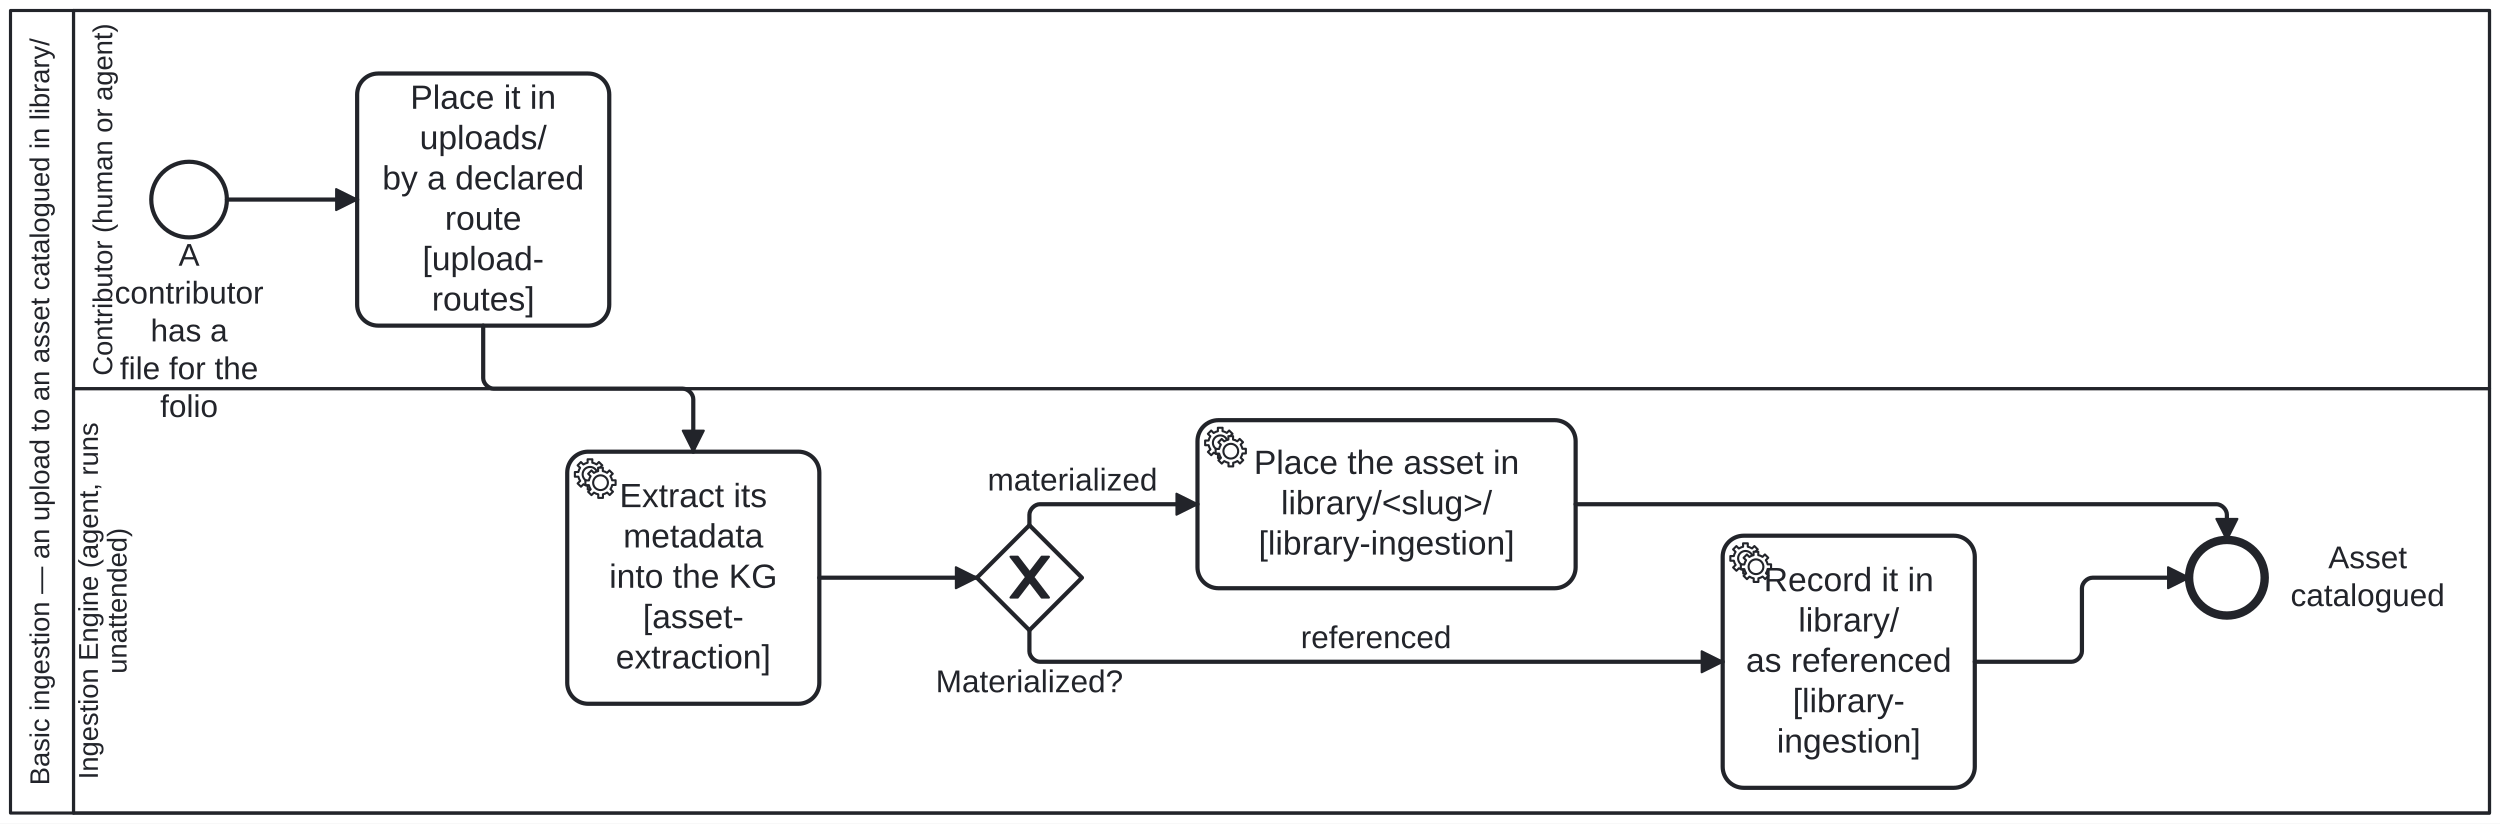
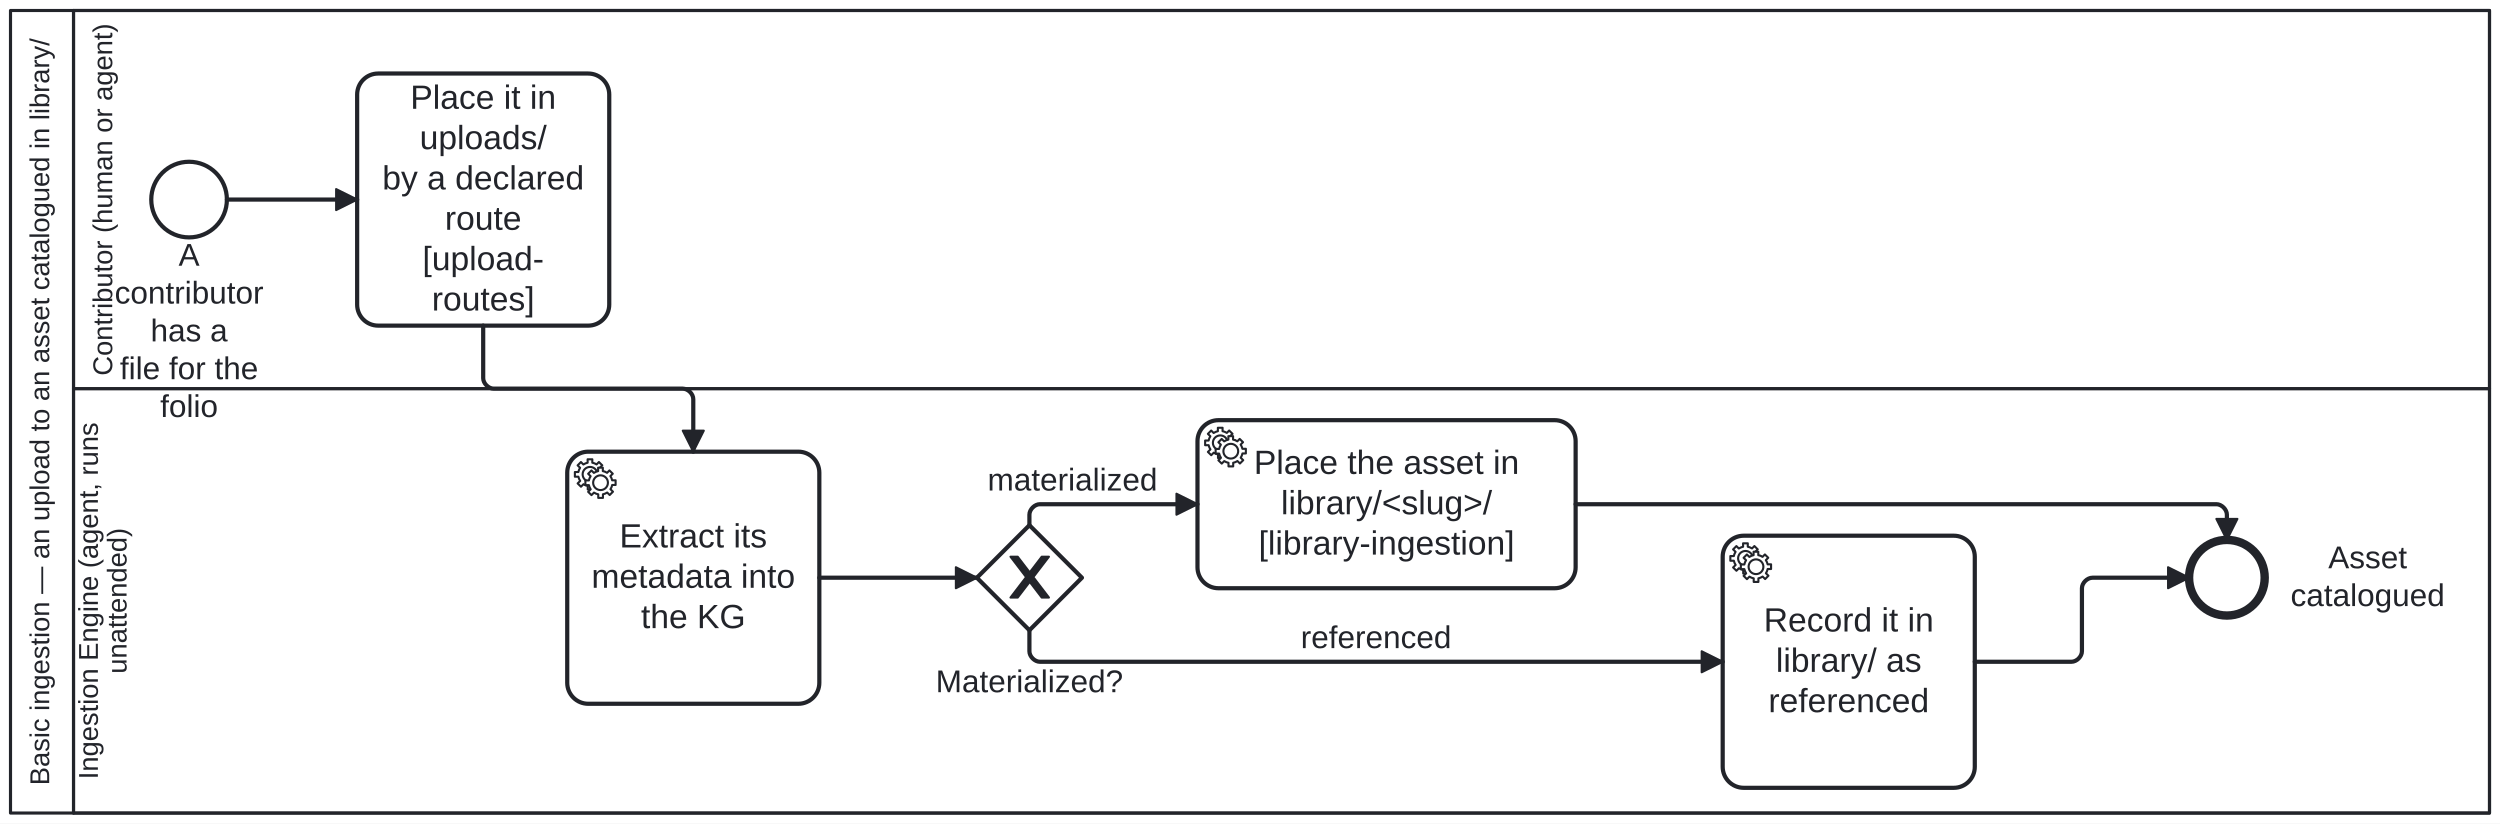
<svg xmlns="http://www.w3.org/2000/svg" width="100%" style="max-width:100%;height:auto" viewBox="155 75 1190 392" version="1.1">
  <rect x="155" y="75" width="1190" height="392" fill="#ffffff" />
  <g class="djs-group">
    <g class="djs-element djs-shape" data-element-id="Participant_Ingestion" style="display: block;" transform="matrix(1 0 0 1 160 80)">
      <g class="djs-visual">
        <rect x="0" y="0" width="1180" height="382" rx="0" ry="0" style="stroke-linecap: round; stroke-linejoin: round; stroke: rgb(34, 36, 42); stroke-width: 1.5px; fill: white; fill-opacity: 0.95;" />
        <path style="fill: none; stroke-linecap: round; stroke-linejoin: round; stroke: rgb(34, 36, 42); stroke-width: 1.5px;" d="M30,0L30,382" />
        <text lineHeight="1.05" class="djs-label" transform="matrix(-1.83697e-16 -1 1 -1.83697e-16 0 382)" style="font-family: Arial, sans-serif; font-size: 13px; font-weight: normal; fill: rgb(34, 36, 42);">
          <tspan x="13.224" y="18.413">Basic ingestion — an upload to an asset catalogued in library/</tspan>
        </text>
      </g>
      <rect class="djs-hit djs-hit-all" x="0" y="0" width="1180" height="382" style="fill: none; stroke-opacity: 0; stroke: white; stroke-width: 15px;" />
    </g>
    <g class="djs-children">
      <g class="djs-group">
        <g class="djs-element djs-shape" data-element-id="Lane_1" style="display: block;" transform="matrix(1 0 0 1 190 260)">
          <g class="djs-visual">
            <rect x="0" y="0" width="1150" height="202" rx="0" ry="0" style="stroke-linecap: round; stroke-linejoin: round; stroke: rgb(34, 36, 42); stroke-width: 1.5px; fill: white; fill-opacity: 0.25;" />
            <text lineHeight="1.05" class="djs-label" transform="matrix(-1.83697e-16 -1 1 -1.83697e-16 0 202)" style="font-family: Arial, sans-serif; font-size: 13px; font-weight: normal; fill: rgb(34, 36, 42);">
              <tspan x="16.081" y="11.588">Ingestion Engine (agent, runs </tspan>
              <tspan x="66.304" y="25.238">unattended)</tspan>
            </text>
          </g>
          <rect class="djs-hit djs-hit-all" x="0" y="0" width="1150" height="202" style="fill: none; stroke-opacity: 0; stroke: white; stroke-width: 15px;" />
        </g>
      </g>
      <g class="djs-group">
        <g class="djs-element djs-shape" data-element-id="Lane_0" style="display: block;" transform="matrix(1 0 0 1 190 80)">
          <g class="djs-visual">
            <rect x="0" y="0" width="1150" height="180" rx="0" ry="0" style="stroke-linecap: round; stroke-linejoin: round; stroke: rgb(34, 36, 42); stroke-width: 1.5px; fill: white; fill-opacity: 0.25;" />
            <text lineHeight="1.05" class="djs-label" transform="matrix(-1.83697e-16 -1 1 -1.83697e-16 0 180)" style="font-family: Arial, sans-serif; font-size: 13px; font-weight: normal; fill: rgb(34, 36, 42);">
              <tspan x="6.179" y="18.413">Contributor (human or agent)</tspan>
            </text>
          </g>
          <rect class="djs-hit djs-hit-all" x="0" y="0" width="1150" height="180" style="fill: none; stroke-opacity: 0; stroke: white; stroke-width: 15px;" />
        </g>
      </g>
      <g class="djs-group">
        <g class="djs-element djs-shape" data-element-id="StartEvent_Dropped" style="display: block;" transform="matrix(1 0 0 1 227 152)">
          <g class="djs-visual">
            <circle cx="18" cy="18" r="18" style="stroke-linecap: round; stroke-linejoin: round; stroke: rgb(34, 36, 42); stroke-width: 2px; fill: white; fill-opacity: 0.95;" />
          </g>
          <rect class="djs-hit djs-hit-all" x="0" y="0" width="36" height="36" style="fill: none; stroke-opacity: 0; stroke: white; stroke-width: 15px;" />
        </g>
      </g>
      <g class="djs-group">
        <g class="djs-element djs-shape" data-element-id="StartEvent_Dropped_label" style="display: block;" transform="matrix(1 0 0 1 202 188)">
          <g class="djs-visual">
            <text lineHeight="1.2" class="djs-label" style="font-family: Arial, sans-serif; font-size: 15px; font-weight: normal; fill: rgb(34, 36, 42);">
              <tspan x="37.998" y="13.5">A </tspan>
              <tspan x="7.565" y="31.5">contributor </tspan>
              <tspan x="24.653" y="49.5">has a</tspan>
              <tspan x="10.067" y="67.5">file for the </tspan>
              <tspan x="29.241" y="85.5">folio</tspan>
            </text>
          </g>
          <rect class="djs-hit djs-hit-all" x="0" y="0" width="86" height="72" style="fill: none; stroke-opacity: 0; stroke: white; stroke-width: 15px;" />
        </g>
      </g>
      <g class="djs-group">
        <g class="djs-element djs-shape" data-element-id="Task_Place" style="display: block;" transform="matrix(1 0 0 1 325 110)">
          <g class="djs-visual">
            <rect x="0" y="0" width="120" height="120" rx="10" ry="10" style="stroke-linecap: round; stroke-linejoin: round; stroke: rgb(34, 36, 42); stroke-width: 2px; fill: white; fill-opacity: 0.95;" />
            <text lineHeight="1.2" class="djs-label" style="font-family: Arial, sans-serif; font-size: 16px; font-weight: normal; fill: rgb(34, 36, 42);">
              <tspan x="25.316" y="16.8">Place it in </tspan>
              <tspan x="29.754" y="36">uploads/</tspan>
              <tspan x="11.969" y="55.2">by a declared </tspan>
              <tspan x="41.766" y="74.4">route</tspan>
              <tspan x="31.09" y="93.6">[upload-</tspan>
              <tspan x="35.543" y="112.8">routes]</tspan>
            </text>
          </g>
          <rect class="djs-hit djs-hit-all" x="0" y="0" width="120" height="120" style="fill: none; stroke-opacity: 0; stroke: white; stroke-width: 15px;" />
        </g>
      </g>
      <g class="djs-group">
        <g class="djs-element djs-shape" data-element-id="Task_ExtractMetadata" style="display: block;" transform="matrix(1 0 0 1 425 290)">
          <g class="djs-visual">
            <rect x="0" y="0" width="120" height="120" rx="10" ry="10" style="stroke-linecap: round; stroke-linejoin: round; stroke: rgb(34, 36, 42); stroke-width: 2px; fill: white; fill-opacity: 0.95;" />
            <text lineHeight="1.2" class="djs-label" style="font-family: Arial, sans-serif; font-size: 16px; font-weight: normal; fill: rgb(34, 36, 42);">
-               <tspan x="24.883" y="26.4">Extract its </tspan>
-               <tspan x="26.645" y="45.6">metadata</tspan>
-               <tspan x="19.977" y="64.8">into the KG</tspan>
-               <tspan x="35.992" y="84">[asset-</tspan>
-               <tspan x="23.094" y="103.2">extraction]</tspan>
+               <tspan x="24.883" y="45.6">Extract its </tspan>
+               <tspan x="11.523" y="64.8">metadata into </tspan>
+               <tspan x="35.098" y="84">the KG</tspan>
            </text>
            <circle cx="5" cy="5" r="5" transform="translate(6, 6)" style="stroke-linecap: round; stroke-linejoin: round; stroke: none; stroke-width: 2px; fill: white;" />
            <path d="m 12,18 v -1.713 c 0.352,-0.07 0.704,-0.178 1.048,-0.321 0.344,-0.145 0.666,-0.321 0.966,-0.521 l 1.194,1.18 1.567,-1.577 -1.195,-1.18 c 0.403,-0.614 0.683,-1.299 0.825,-2.018 l 1.622,-0.01 v -2.22 l -1.637,0.01 c -0.073,-0.352 -0.178,-0.7 -0.324,-1.044 -0.145,-0.344 -0.321,-0.664 -0.523,-0.962 l 1.131,-1.136 -1.583,-1.563 -1.13,1.136 c -0.614,-0.401 -1.303,-0.681 -2.023,-0.822 l 0.009,-1.619 h -2.241 l 0.004,1.631 c -0.354,0.074 -0.705,0.18 -1.05,0.324 -0.344,0.144 -0.665,0.321 -0.964,0.52 l -1.17,-1.158 -1.567,1.579 1.168,1.157 c -0.403,0.613 -0.683,1.298 -0.825,2.017 l -1.659,0.003 v 2.222 l 1.672,-0.006 c 0.073,0.351 0.18,0.702 0.324,1.045 0.145,0.344 0.321,0.664 0.523,0.961 l -1.199,1.197 1.584,1.56 1.196,-1.193 c 0.614,0.403 1.303,0.682 2.023,0.823 l 7.19e-4,1.699 h 2.227 z m 0.221,-3.996 c -1.789,0.75 -3.858,-0.093 -4.61,-1.874 -0.752,-1.783 0.091,-3.846 1.88,-4.596 1.788,-0.749 3.857,0.093 4.609,1.874 0.752,1.782 -0.091,3.846 -1.88,4.596 z" style="fill: white; stroke-linecap: round; stroke-linejoin: round; stroke: rgb(34, 36, 42); stroke-width: 1px;" />
            <circle cx="5" cy="5" r="5" transform="translate(11, 10)" style="stroke-linecap: round; stroke-linejoin: round; stroke: none; stroke-width: 2px; fill: white;" />
            <path d="m 17,22 v -1.713 c 0.352,-0.07 0.704,-0.178 1.048,-0.321 0.344,-0.145 0.666,-0.321 0.966,-0.521 l 1.194,1.18 1.567,-1.577 -1.195,-1.18 c 0.403,-0.614 0.683,-1.299 0.825,-2.018 l 1.622,-0.01 v -2.22 l -1.637,0.01 c -0.073,-0.352 -0.178,-0.7 -0.324,-1.044 -0.145,-0.344 -0.321,-0.664 -0.523,-0.962 l 1.131,-1.136 -1.583,-1.563 -1.13,1.136 c -0.614,-0.401 -1.303,-0.681 -2.023,-0.822 l 0.009,-1.619 h -2.241 l 0.004,1.631 c -0.354,0.074 -0.705,0.18 -1.05,0.324 -0.344,0.144 -0.665,0.321 -0.964,0.52 l -1.17,-1.158 -1.567,1.579 1.168,1.157 c -0.403,0.613 -0.683,1.298 -0.825,2.017 l -1.659,0.003 v 2.222 l 1.672,-0.006 c 0.073,0.351 0.18,0.702 0.324,1.045 0.145,0.344 0.321,0.664 0.523,0.961 l -1.199,1.197 1.584,1.56 1.196,-1.193 c 0.614,0.403 1.303,0.682 2.023,0.823 l 7.19e-4,1.699 h 2.227 z m 0.221,-3.996 c -1.789,0.75 -3.858,-0.093 -4.61,-1.874 -0.752,-1.783 0.091,-3.846 1.88,-4.596 1.788,-0.749 3.857,0.093 4.609,1.874 0.752,1.782 -0.091,3.846 -1.88,4.596 z" style="fill: white; stroke-linecap: round; stroke-linejoin: round; stroke: rgb(34, 36, 42); stroke-width: 1px;" />
          </g>
          <rect class="djs-hit djs-hit-all" x="0" y="0" width="120" height="120" style="fill: none; stroke-opacity: 0; stroke: white; stroke-width: 15px;" />
        </g>
      </g>
      <g class="djs-group">
        <g class="djs-element djs-shape" data-element-id="Gateway_Materialized" style="display: block;" transform="matrix(1 0 0 1 620 325)">
          <g class="djs-visual">
            <polygon points="25,0 50,25 25,50 0,25" style="stroke-linecap: round; stroke-linejoin: round; stroke: rgb(34, 36, 42); stroke-width: 2px; fill: white; fill-opacity: 0.95;" />
            <path d="m 16,15 7.429,9.714 -7.429,9.714 3.429,0 5.714,-7.464 5.714,7.464 3.429,0 -7.429,-9.714 7.429,-9.714 -3.429,0 -5.714,7.464 -5.714,-7.464 -3.429,0 z" style="fill: rgb(34, 36, 42); stroke-linecap: round; stroke-linejoin: round; stroke: rgb(34, 36, 42); stroke-width: 1px;" />
          </g>
          <rect class="djs-hit djs-hit-all" x="0" y="0" width="50" height="50" style="fill: none; stroke-opacity: 0; stroke: white; stroke-width: 15px;" />
        </g>
      </g>
      <g class="djs-group">
        <g class="djs-element djs-shape" data-element-id="Gateway_Materialized_label" style="display: block;" transform="matrix(1 0 0 1 600 391)">
          <g class="djs-visual">
            <text lineHeight="1.2" class="djs-label" style="font-family: Arial, sans-serif; font-size: 15px; font-weight: normal; fill: rgb(34, 36, 42);">
              <tspan x="0.396" y="13.5">Materialized?</tspan>
            </text>
          </g>
          <rect class="djs-hit djs-hit-all" x="0" y="0" width="90" height="18" style="fill: none; stroke-opacity: 0; stroke: white; stroke-width: 15px;" />
        </g>
      </g>
      <g class="djs-group">
        <g class="djs-element djs-shape" data-element-id="Task_PlaceInLibrary" style="display: block;" transform="matrix(1 0 0 1 725 275)">
          <g class="djs-visual">
            <rect x="0" y="0" width="180" height="80" rx="10" ry="10" style="stroke-linecap: round; stroke-linejoin: round; stroke: rgb(34, 36, 42); stroke-width: 2px; fill: white; fill-opacity: 0.95;" />
            <text lineHeight="1.2" class="djs-label" style="font-family: Arial, sans-serif; font-size: 16px; font-weight: normal; fill: rgb(34, 36, 42);">
              <tspan x="26.852" y="25.6">Place the asset in</tspan>
              <tspan x="39.754" y="44.8">library/&lt;slug&gt;/</tspan>
              <tspan x="29.086" y="64">[library-ingestion]</tspan>
            </text>
            <circle cx="5" cy="5" r="5" transform="translate(6, 6)" style="stroke-linecap: round; stroke-linejoin: round; stroke: none; stroke-width: 2px; fill: white;" />
            <path d="m 12,18 v -1.713 c 0.352,-0.07 0.704,-0.178 1.048,-0.321 0.344,-0.145 0.666,-0.321 0.966,-0.521 l 1.194,1.18 1.567,-1.577 -1.195,-1.18 c 0.403,-0.614 0.683,-1.299 0.825,-2.018 l 1.622,-0.01 v -2.22 l -1.637,0.01 c -0.073,-0.352 -0.178,-0.7 -0.324,-1.044 -0.145,-0.344 -0.321,-0.664 -0.523,-0.962 l 1.131,-1.136 -1.583,-1.563 -1.13,1.136 c -0.614,-0.401 -1.303,-0.681 -2.023,-0.822 l 0.009,-1.619 h -2.241 l 0.004,1.631 c -0.354,0.074 -0.705,0.18 -1.05,0.324 -0.344,0.144 -0.665,0.321 -0.964,0.52 l -1.17,-1.158 -1.567,1.579 1.168,1.157 c -0.403,0.613 -0.683,1.298 -0.825,2.017 l -1.659,0.003 v 2.222 l 1.672,-0.006 c 0.073,0.351 0.18,0.702 0.324,1.045 0.145,0.344 0.321,0.664 0.523,0.961 l -1.199,1.197 1.584,1.56 1.196,-1.193 c 0.614,0.403 1.303,0.682 2.023,0.823 l 7.19e-4,1.699 h 2.227 z m 0.221,-3.996 c -1.789,0.75 -3.858,-0.093 -4.61,-1.874 -0.752,-1.783 0.091,-3.846 1.88,-4.596 1.788,-0.749 3.857,0.093 4.609,1.874 0.752,1.782 -0.091,3.846 -1.88,4.596 z" style="fill: white; stroke-linecap: round; stroke-linejoin: round; stroke: rgb(34, 36, 42); stroke-width: 1px;" />
            <circle cx="5" cy="5" r="5" transform="translate(11, 10)" style="stroke-linecap: round; stroke-linejoin: round; stroke: none; stroke-width: 2px; fill: white;" />
            <path d="m 17,22 v -1.713 c 0.352,-0.07 0.704,-0.178 1.048,-0.321 0.344,-0.145 0.666,-0.321 0.966,-0.521 l 1.194,1.18 1.567,-1.577 -1.195,-1.18 c 0.403,-0.614 0.683,-1.299 0.825,-2.018 l 1.622,-0.01 v -2.22 l -1.637,0.01 c -0.073,-0.352 -0.178,-0.7 -0.324,-1.044 -0.145,-0.344 -0.321,-0.664 -0.523,-0.962 l 1.131,-1.136 -1.583,-1.563 -1.13,1.136 c -0.614,-0.401 -1.303,-0.681 -2.023,-0.822 l 0.009,-1.619 h -2.241 l 0.004,1.631 c -0.354,0.074 -0.705,0.18 -1.05,0.324 -0.344,0.144 -0.665,0.321 -0.964,0.52 l -1.17,-1.158 -1.567,1.579 1.168,1.157 c -0.403,0.613 -0.683,1.298 -0.825,2.017 l -1.659,0.003 v 2.222 l 1.672,-0.006 c 0.073,0.351 0.18,0.702 0.324,1.045 0.145,0.344 0.321,0.664 0.523,0.961 l -1.199,1.197 1.584,1.56 1.196,-1.193 c 0.614,0.403 1.303,0.682 2.023,0.823 l 7.19e-4,1.699 h 2.227 z m 0.221,-3.996 c -1.789,0.75 -3.858,-0.093 -4.61,-1.874 -0.752,-1.783 0.091,-3.846 1.88,-4.596 1.788,-0.749 3.857,0.093 4.609,1.874 0.752,1.782 -0.091,3.846 -1.88,4.596 z" style="fill: white; stroke-linecap: round; stroke-linejoin: round; stroke: rgb(34, 36, 42); stroke-width: 1px;" />
          </g>
          <rect class="djs-hit djs-hit-all" x="0" y="0" width="180" height="80" style="fill: none; stroke-opacity: 0; stroke: white; stroke-width: 15px;" />
        </g>
      </g>
      <g class="djs-group">
        <g class="djs-element djs-shape" data-element-id="Task_CatalogueReference" style="display: block;" transform="matrix(1 0 0 1 975 330)">
          <g class="djs-visual">
            <rect x="0" y="0" width="120" height="120" rx="10" ry="10" style="stroke-linecap: round; stroke-linejoin: round; stroke: rgb(34, 36, 42); stroke-width: 2px; fill: white; fill-opacity: 0.95;" />
            <text lineHeight="1.2" class="djs-label" style="font-family: Arial, sans-serif; font-size: 16px; font-weight: normal; fill: rgb(34, 36, 42);">
-               <tspan x="19.539" y="26.4">Record it in </tspan>
-               <tspan x="35.996" y="45.6">library/</tspan>
-               <tspan x="11.082" y="64.8">as referenced</tspan>
-               <tspan x="33.332" y="84">[library-</tspan>
-               <tspan x="25.754" y="103.2">ingestion]</tspan>
+               <tspan x="19.539" y="45.6">Record it in </tspan>
+               <tspan x="25.324" y="64.8">library/ as </tspan>
+               <tspan x="21.754" y="84">referenced</tspan>
            </text>
            <circle cx="5" cy="5" r="5" transform="translate(6, 6)" style="stroke-linecap: round; stroke-linejoin: round; stroke: none; stroke-width: 2px; fill: white;" />
            <path d="m 12,18 v -1.713 c 0.352,-0.07 0.704,-0.178 1.048,-0.321 0.344,-0.145 0.666,-0.321 0.966,-0.521 l 1.194,1.18 1.567,-1.577 -1.195,-1.18 c 0.403,-0.614 0.683,-1.299 0.825,-2.018 l 1.622,-0.01 v -2.22 l -1.637,0.01 c -0.073,-0.352 -0.178,-0.7 -0.324,-1.044 -0.145,-0.344 -0.321,-0.664 -0.523,-0.962 l 1.131,-1.136 -1.583,-1.563 -1.13,1.136 c -0.614,-0.401 -1.303,-0.681 -2.023,-0.822 l 0.009,-1.619 h -2.241 l 0.004,1.631 c -0.354,0.074 -0.705,0.18 -1.05,0.324 -0.344,0.144 -0.665,0.321 -0.964,0.52 l -1.17,-1.158 -1.567,1.579 1.168,1.157 c -0.403,0.613 -0.683,1.298 -0.825,2.017 l -1.659,0.003 v 2.222 l 1.672,-0.006 c 0.073,0.351 0.18,0.702 0.324,1.045 0.145,0.344 0.321,0.664 0.523,0.961 l -1.199,1.197 1.584,1.56 1.196,-1.193 c 0.614,0.403 1.303,0.682 2.023,0.823 l 7.19e-4,1.699 h 2.227 z m 0.221,-3.996 c -1.789,0.75 -3.858,-0.093 -4.61,-1.874 -0.752,-1.783 0.091,-3.846 1.88,-4.596 1.788,-0.749 3.857,0.093 4.609,1.874 0.752,1.782 -0.091,3.846 -1.88,4.596 z" style="fill: white; stroke-linecap: round; stroke-linejoin: round; stroke: rgb(34, 36, 42); stroke-width: 1px;" />
            <circle cx="5" cy="5" r="5" transform="translate(11, 10)" style="stroke-linecap: round; stroke-linejoin: round; stroke: none; stroke-width: 2px; fill: white;" />
            <path d="m 17,22 v -1.713 c 0.352,-0.07 0.704,-0.178 1.048,-0.321 0.344,-0.145 0.666,-0.321 0.966,-0.521 l 1.194,1.18 1.567,-1.577 -1.195,-1.18 c 0.403,-0.614 0.683,-1.299 0.825,-2.018 l 1.622,-0.01 v -2.22 l -1.637,0.01 c -0.073,-0.352 -0.178,-0.7 -0.324,-1.044 -0.145,-0.344 -0.321,-0.664 -0.523,-0.962 l 1.131,-1.136 -1.583,-1.563 -1.13,1.136 c -0.614,-0.401 -1.303,-0.681 -2.023,-0.822 l 0.009,-1.619 h -2.241 l 0.004,1.631 c -0.354,0.074 -0.705,0.18 -1.05,0.324 -0.344,0.144 -0.665,0.321 -0.964,0.52 l -1.17,-1.158 -1.567,1.579 1.168,1.157 c -0.403,0.613 -0.683,1.298 -0.825,2.017 l -1.659,0.003 v 2.222 l 1.672,-0.006 c 0.073,0.351 0.18,0.702 0.324,1.045 0.145,0.344 0.321,0.664 0.523,0.961 l -1.199,1.197 1.584,1.56 1.196,-1.193 c 0.614,0.403 1.303,0.682 2.023,0.823 l 7.19e-4,1.699 h 2.227 z m 0.221,-3.996 c -1.789,0.75 -3.858,-0.093 -4.61,-1.874 -0.752,-1.783 0.091,-3.846 1.88,-4.596 1.788,-0.749 3.857,0.093 4.609,1.874 0.752,1.782 -0.091,3.846 -1.88,4.596 z" style="fill: white; stroke-linecap: round; stroke-linejoin: round; stroke: rgb(34, 36, 42); stroke-width: 1px;" />
          </g>
          <rect class="djs-hit djs-hit-all" x="0" y="0" width="120" height="120" style="fill: none; stroke-opacity: 0; stroke: white; stroke-width: 15px;" />
        </g>
      </g>
      <g class="djs-group">
        <g class="djs-element djs-shape" data-element-id="EndEvent_Catalogued" style="display: block;" transform="matrix(1 0 0 1 1197 332)">
          <g class="djs-visual">
            <circle cx="18" cy="18" r="18" style="stroke-linecap: round; stroke-linejoin: round; stroke: rgb(34, 36, 42); stroke-width: 4px; fill: white; fill-opacity: 0.95;" />
          </g>
          <rect class="djs-hit djs-hit-all" x="0" y="0" width="36" height="36" style="fill: none; stroke-opacity: 0; stroke: white; stroke-width: 15px;" />
        </g>
      </g>
      <g class="djs-group">
        <g class="djs-element djs-shape" data-element-id="EndEvent_Catalogued_label" style="display: block;" transform="matrix(1 0 0 1 1245 332)">
          <g class="djs-visual">
            <text lineHeight="1.2" class="djs-label" style="font-family: Arial, sans-serif; font-size: 15px; font-weight: normal; fill: rgb(34, 36, 42);">
              <tspan x="18.243" y="13.5">Asset </tspan>
              <tspan x="0.302" y="31.5">catalogued</tspan>
            </text>
          </g>
          <rect class="djs-hit djs-hit-all" x="0" y="0" width="74" height="36" style="fill: none; stroke-opacity: 0; stroke: white; stroke-width: 15px;" />
        </g>
      </g>
      <g class="djs-group">
        <g class="djs-element djs-connection" data-element-id="Flow_i1" style="display: block;">
          <g class="djs-visual">
            <defs>
              <marker id="folio-marker-1" viewBox="0 0 20 20" refX="11" refY="10" markerWidth="10" markerHeight="10" orient="auto">
                <path d="M 1 5 L 11 10 L 1 15 Z" style="stroke-linecap: round; stroke-linejoin: round; stroke: rgb(34, 36, 42); stroke-width: 1px; fill: rgb(34, 36, 42);" />
              </marker>
            </defs>
            <path data-corner-radius="5" style="fill: none; stroke-linecap: round; stroke-linejoin: round; stroke: rgb(34, 36, 42); stroke-width: 2px; marker-end: url('#folio-marker-1');" d="M263,170L325,170" />
          </g>
          <path d="M263,170L325,170" class="djs-hit djs-hit-stroke" style="fill: none; stroke-opacity: 0; stroke: white; stroke-width: 15px;" />
        </g>
      </g>
      <g class="djs-group">
        <g class="djs-element djs-connection" data-element-id="Flow_i2" style="display: block;">
          <g class="djs-visual">
            <defs>
              <marker id="folio-marker-2" viewBox="0 0 20 20" refX="11" refY="10" markerWidth="10" markerHeight="10" orient="auto">
                <path d="M 1 5 L 11 10 L 1 15 Z" style="stroke-linecap: round; stroke-linejoin: round; stroke: rgb(34, 36, 42); stroke-width: 1px; fill: rgb(34, 36, 42);" />
              </marker>
            </defs>
            <path data-corner-radius="5" style="fill: none; stroke-linecap: round; stroke-linejoin: round; stroke: rgb(34, 36, 42); stroke-width: 2px; marker-end: url('#folio-marker-2');" d="M385,230L385,255C385,257.5,387.5,260,390,260L480,260C482.5,260,485,262.5,485,265L485,290" />
          </g>
          <path d="M385,230L385,260L485,260L485,290" class="djs-hit djs-hit-stroke" style="fill: none; stroke-opacity: 0; stroke: white; stroke-width: 15px;" />
        </g>
      </g>
      <g class="djs-group">
        <g class="djs-element djs-connection" data-element-id="Flow_i3" style="display: block;">
          <g class="djs-visual">
            <defs>
              <marker id="folio-marker-3" viewBox="0 0 20 20" refX="11" refY="10" markerWidth="10" markerHeight="10" orient="auto">
                <path d="M 1 5 L 11 10 L 1 15 Z" style="stroke-linecap: round; stroke-linejoin: round; stroke: rgb(34, 36, 42); stroke-width: 1px; fill: rgb(34, 36, 42);" />
              </marker>
            </defs>
            <path data-corner-radius="5" style="fill: none; stroke-linecap: round; stroke-linejoin: round; stroke: rgb(34, 36, 42); stroke-width: 2px; marker-end: url('#folio-marker-3');" d="M545,350L620,350" />
          </g>
          <path d="M545,350L620,350" class="djs-hit djs-hit-stroke" style="fill: none; stroke-opacity: 0; stroke: white; stroke-width: 15px;" />
        </g>
      </g>
      <g class="djs-group">
        <g class="djs-element djs-connection" data-element-id="Flow_held" style="display: block;">
          <g class="djs-visual">
            <defs>
              <marker id="folio-marker-4" viewBox="0 0 20 20" refX="11" refY="10" markerWidth="10" markerHeight="10" orient="auto">
                <path d="M 1 5 L 11 10 L 1 15 Z" style="stroke-linecap: round; stroke-linejoin: round; stroke: rgb(34, 36, 42); stroke-width: 1px; fill: rgb(34, 36, 42);" />
              </marker>
            </defs>
            <path data-corner-radius="5" style="fill: none; stroke-linecap: round; stroke-linejoin: round; stroke: rgb(34, 36, 42); stroke-width: 2px; marker-end: url('#folio-marker-4');" d="M645,325L645,320C645,317.5,647.5,315,650,315L725,315" />
          </g>
          <path d="M645,325L645,315L725,315" class="djs-hit djs-hit-stroke" style="fill: none; stroke-opacity: 0; stroke: white; stroke-width: 15px;" />
        </g>
      </g>
      <g class="djs-group">
        <g class="djs-element djs-shape" data-element-id="Flow_held_label" style="display: block;" transform="matrix(1 0 0 1 625 295)">
          <g class="djs-visual">
            <text lineHeight="1.2" class="djs-label" style="font-family: Arial, sans-serif; font-size: 15px; font-weight: normal; fill: rgb(34, 36, 42);">
              <tspan x="0.067" y="13.5">materialized</tspan>
            </text>
          </g>
          <rect class="djs-hit djs-hit-all" x="0" y="0" width="81" height="18" style="fill: none; stroke-opacity: 0; stroke: white; stroke-width: 15px;" />
        </g>
      </g>
      <g class="djs-group">
        <g class="djs-element djs-connection" data-element-id="Flow_referenced" style="display: block;">
          <g class="djs-visual">
            <defs>
              <marker id="folio-marker-5" viewBox="0 0 20 20" refX="11" refY="10" markerWidth="10" markerHeight="10" orient="auto">
                <path d="M 1 5 L 11 10 L 1 15 Z" style="stroke-linecap: round; stroke-linejoin: round; stroke: rgb(34, 36, 42); stroke-width: 1px; fill: rgb(34, 36, 42);" />
              </marker>
            </defs>
            <path data-corner-radius="5" style="fill: none; stroke-linecap: round; stroke-linejoin: round; stroke: rgb(34, 36, 42); stroke-width: 2px; marker-end: url('#folio-marker-5');" d="M645,375L645,385C645,387.5,647.5,390,650,390L975,390" />
          </g>
          <path d="M645,375L645,390L975,390" class="djs-hit djs-hit-stroke" style="fill: none; stroke-opacity: 0; stroke: white; stroke-width: 15px;" />
        </g>
      </g>
      <g class="djs-group">
        <g class="djs-element djs-shape" data-element-id="Flow_referenced_label" style="display: block;" transform="matrix(1 0 0 1 774 370)">
          <g class="djs-visual">
            <text lineHeight="1.2" class="djs-label" style="font-family: Arial, sans-serif; font-size: 15px; font-weight: normal; fill: rgb(34, 36, 42);">
              <tspan x="0.144" y="13.5">referenced</tspan>
            </text>
          </g>
          <rect class="djs-hit djs-hit-all" x="0" y="0" width="72" height="18" style="fill: none; stroke-opacity: 0; stroke: white; stroke-width: 15px;" />
        </g>
      </g>
      <g class="djs-group">
        <g class="djs-element djs-connection" data-element-id="Flow_held_done" style="display: block;">
          <g class="djs-visual">
            <defs>
              <marker id="folio-marker-6" viewBox="0 0 20 20" refX="11" refY="10" markerWidth="10" markerHeight="10" orient="auto">
                <path d="M 1 5 L 11 10 L 1 15 Z" style="stroke-linecap: round; stroke-linejoin: round; stroke: rgb(34, 36, 42); stroke-width: 1px; fill: rgb(34, 36, 42);" />
              </marker>
            </defs>
            <path data-corner-radius="5" style="fill: none; stroke-linecap: round; stroke-linejoin: round; stroke: rgb(34, 36, 42); stroke-width: 2px; marker-end: url('#folio-marker-6');" d="M905,315L1210,315C1212.5,315,1215,317.5,1215,320L1215,332" />
          </g>
          <path d="M905,315L1215,315L1215,332" class="djs-hit djs-hit-stroke" style="fill: none; stroke-opacity: 0; stroke: white; stroke-width: 15px;" />
        </g>
      </g>
      <g class="djs-group">
        <g class="djs-element djs-connection" data-element-id="Flow_referenced_done" style="display: block;">
          <g class="djs-visual">
            <defs>
              <marker id="folio-marker-7" viewBox="0 0 20 20" refX="11" refY="10" markerWidth="10" markerHeight="10" orient="auto">
                <path d="M 1 5 L 11 10 L 1 15 Z" style="stroke-linecap: round; stroke-linejoin: round; stroke: rgb(34, 36, 42); stroke-width: 1px; fill: rgb(34, 36, 42);" />
              </marker>
            </defs>
            <path data-corner-radius="5" style="fill: none; stroke-linecap: round; stroke-linejoin: round; stroke: rgb(34, 36, 42); stroke-width: 2px; marker-end: url('#folio-marker-7');" d="M1095,390L1141,390C1143.5,390,1146,387.5,1146,385L1146,355C1146,352.5,1148.5,350,1151,350L1197,350" />
          </g>
          <path d="M1095,390L1146,390L1146,350L1197,350" class="djs-hit djs-hit-stroke" style="fill: none; stroke-opacity: 0; stroke: white; stroke-width: 15px;" />
        </g>
      </g>
    </g>
  </g>
</svg>
